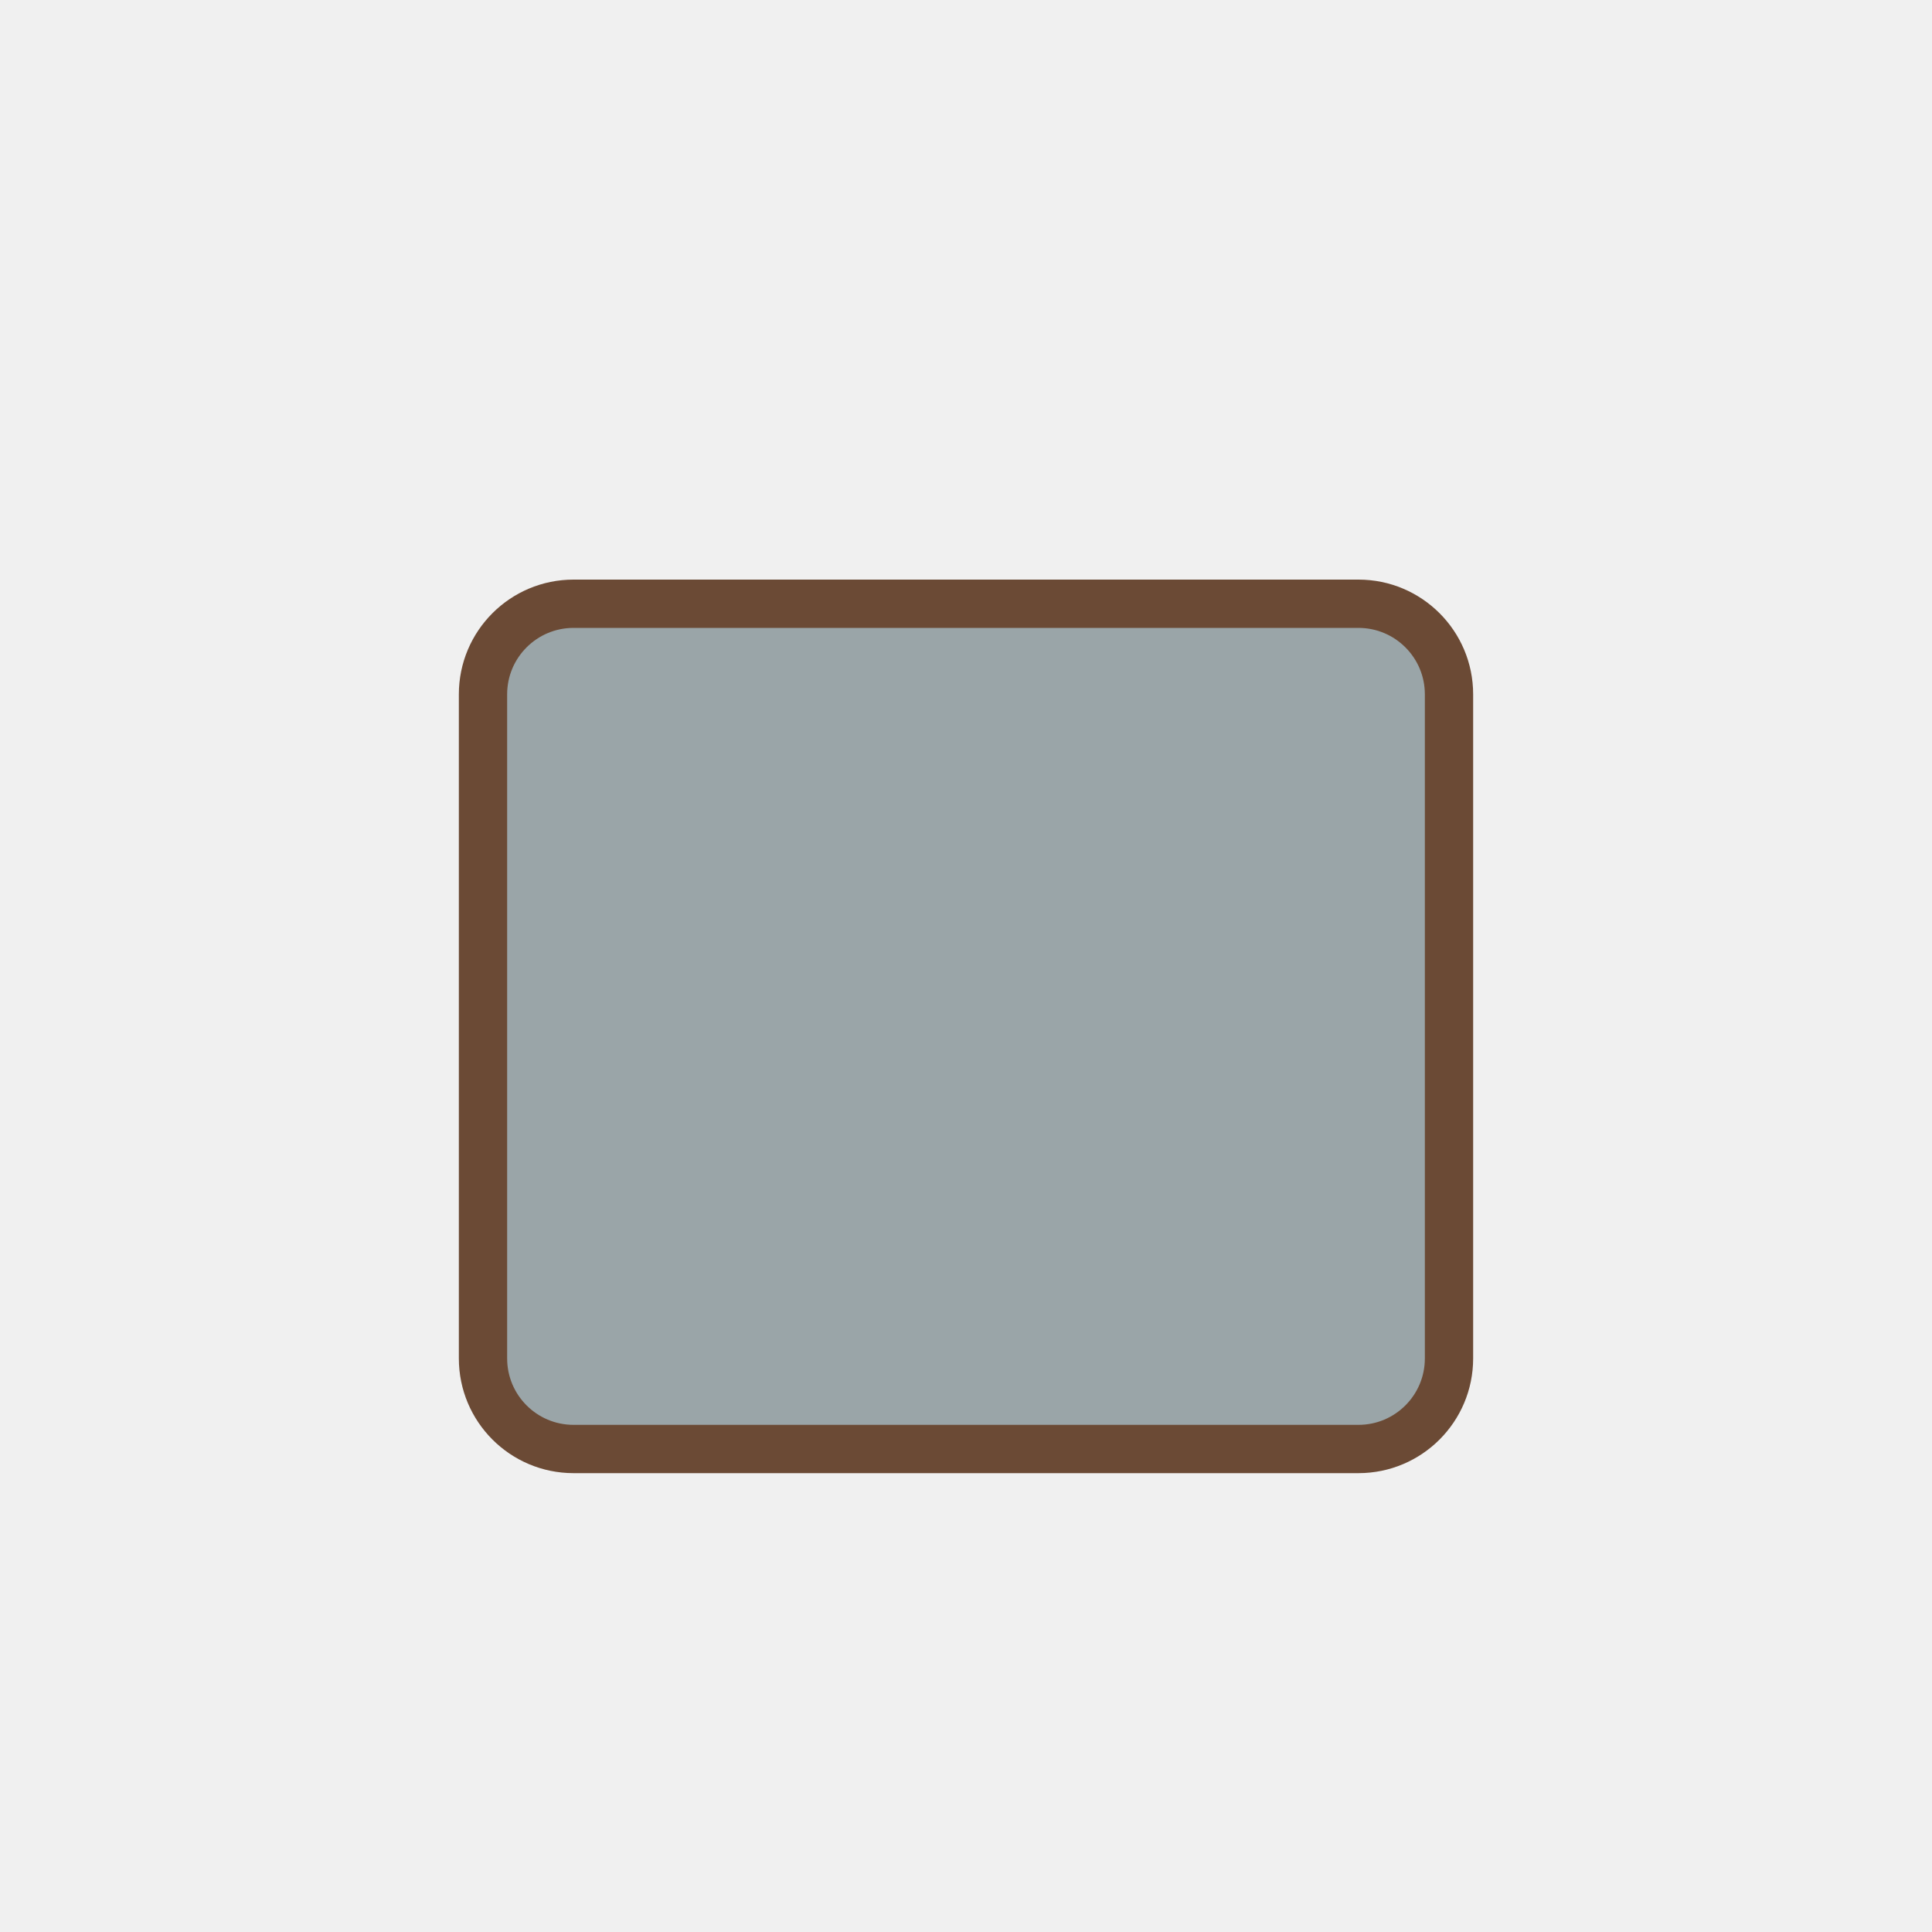
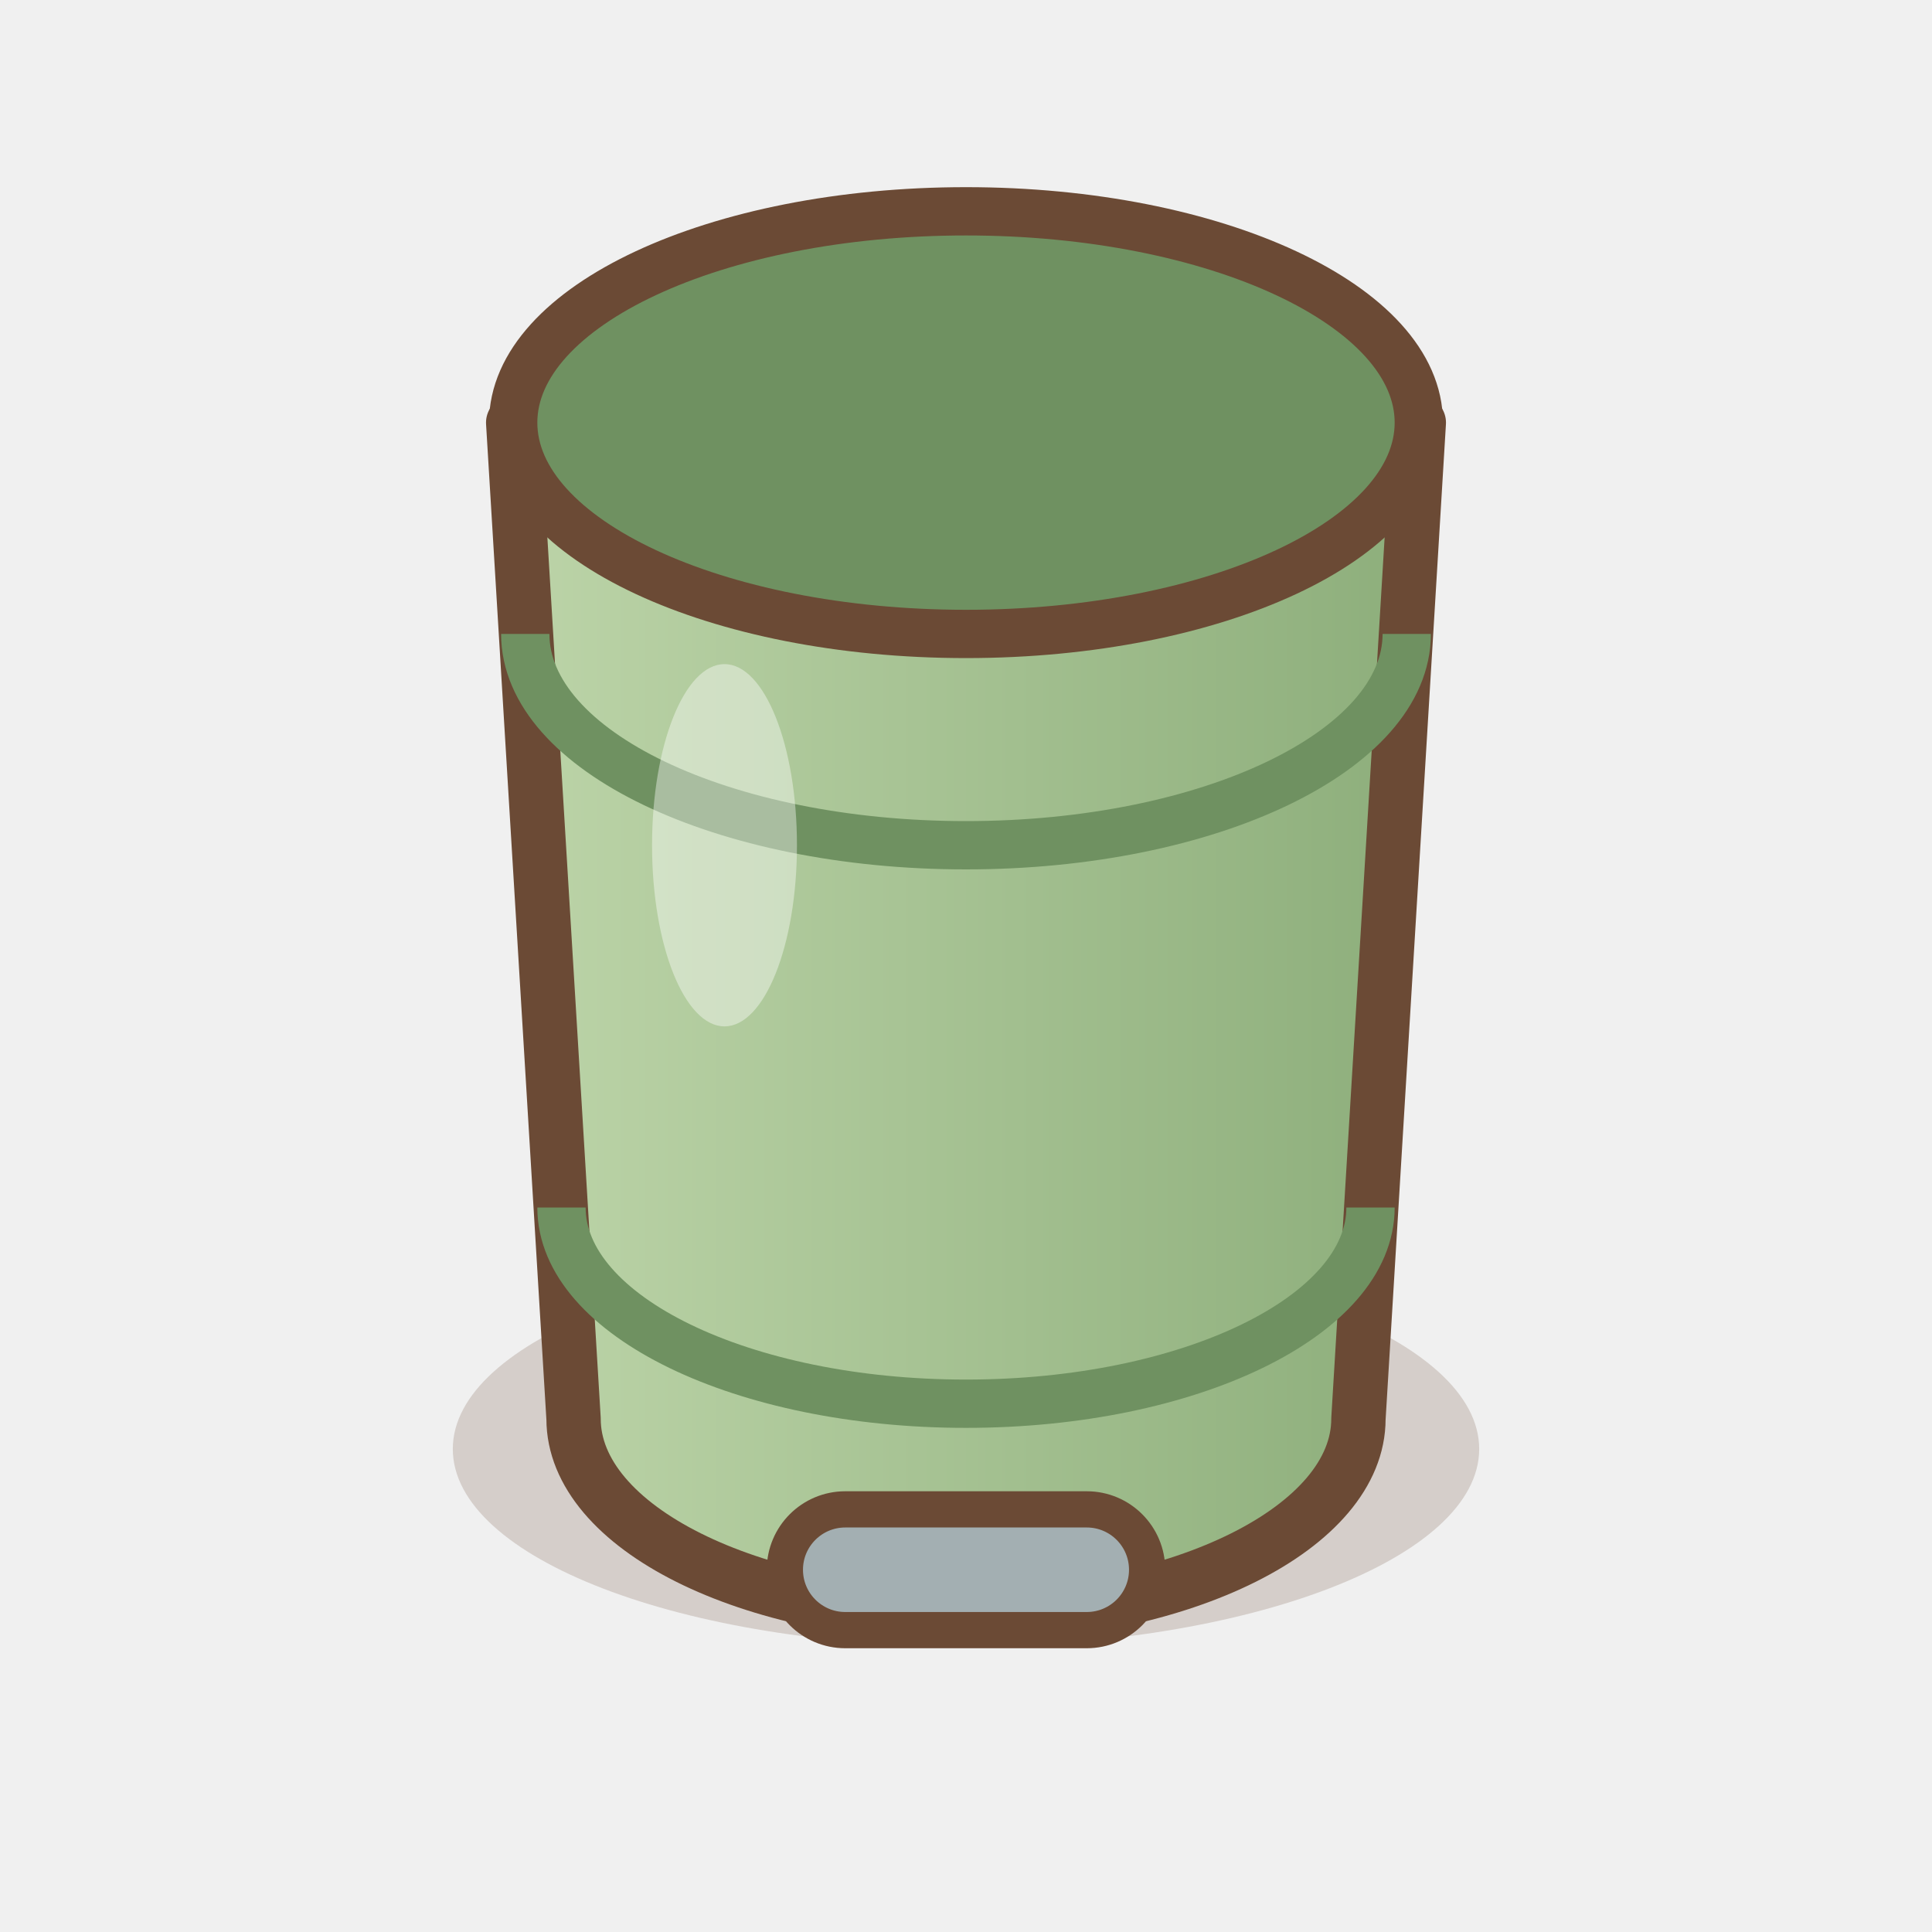
<svg xmlns="http://www.w3.org/2000/svg" width="1024" height="1024" viewBox="762.8 582.6 64 64">
+   <defs>
+     <linearGradient id="g10" x1="0" y1="0" x2="1" y2="0">
+       <stop offset="0" stop-color="#BCD4A8" />
+       <stop offset="1" stop-color="#8DAE7B" />
+     </linearGradient>
+   </defs>
  <g transform="translate(794.8 630.6)">
-     <rect x="-16" y="-28" width="32" height="28" rx="3" fill="#9AA5A8" stroke="#6B4A35" stroke-width="1.6" stroke-linejoin="round" stroke-linecap="round" />
+     <ellipse cx="0" cy="0" rx="17" ry="6.538" fill="rgba(90,55,30,0.18)" />
+     <path d="M-15 -34 L-13 -1 A13 6.5 0 0 0 13 -1 L15 -34 Z" fill="url(#g10)" stroke="#6B4A35" stroke-width="1.8" stroke-linejoin="round" stroke-linecap="round" />
+     <path d="M-14.6 -27 A14.6 7 0 0 0 14.6 -27" fill="none" stroke="#6F9161" stroke-width="1.6" />
+     <path d="M-13.4 -8 A13.4 6.5 0 0 0 13.4 -8" fill="none" stroke="#6F9161" stroke-width="1.6" />
+     <ellipse cx="0" cy="-34" rx="15" ry="7" fill="#6F9161" stroke="#6B4A35" stroke-width="1.6" stroke-linejoin="round" stroke-linecap="round" />
+     <rect x="-6" y="2" width="12" height="4" rx="2" fill="#A3AFB2" stroke="#6B4A35" stroke-width="1.2" stroke-linejoin="round" stroke-linecap="round" />
+     <ellipse cx="-8" cy="-20" rx="2.4" ry="6" fill="#fff" opacity="0.4" />
  </g>
</svg>
